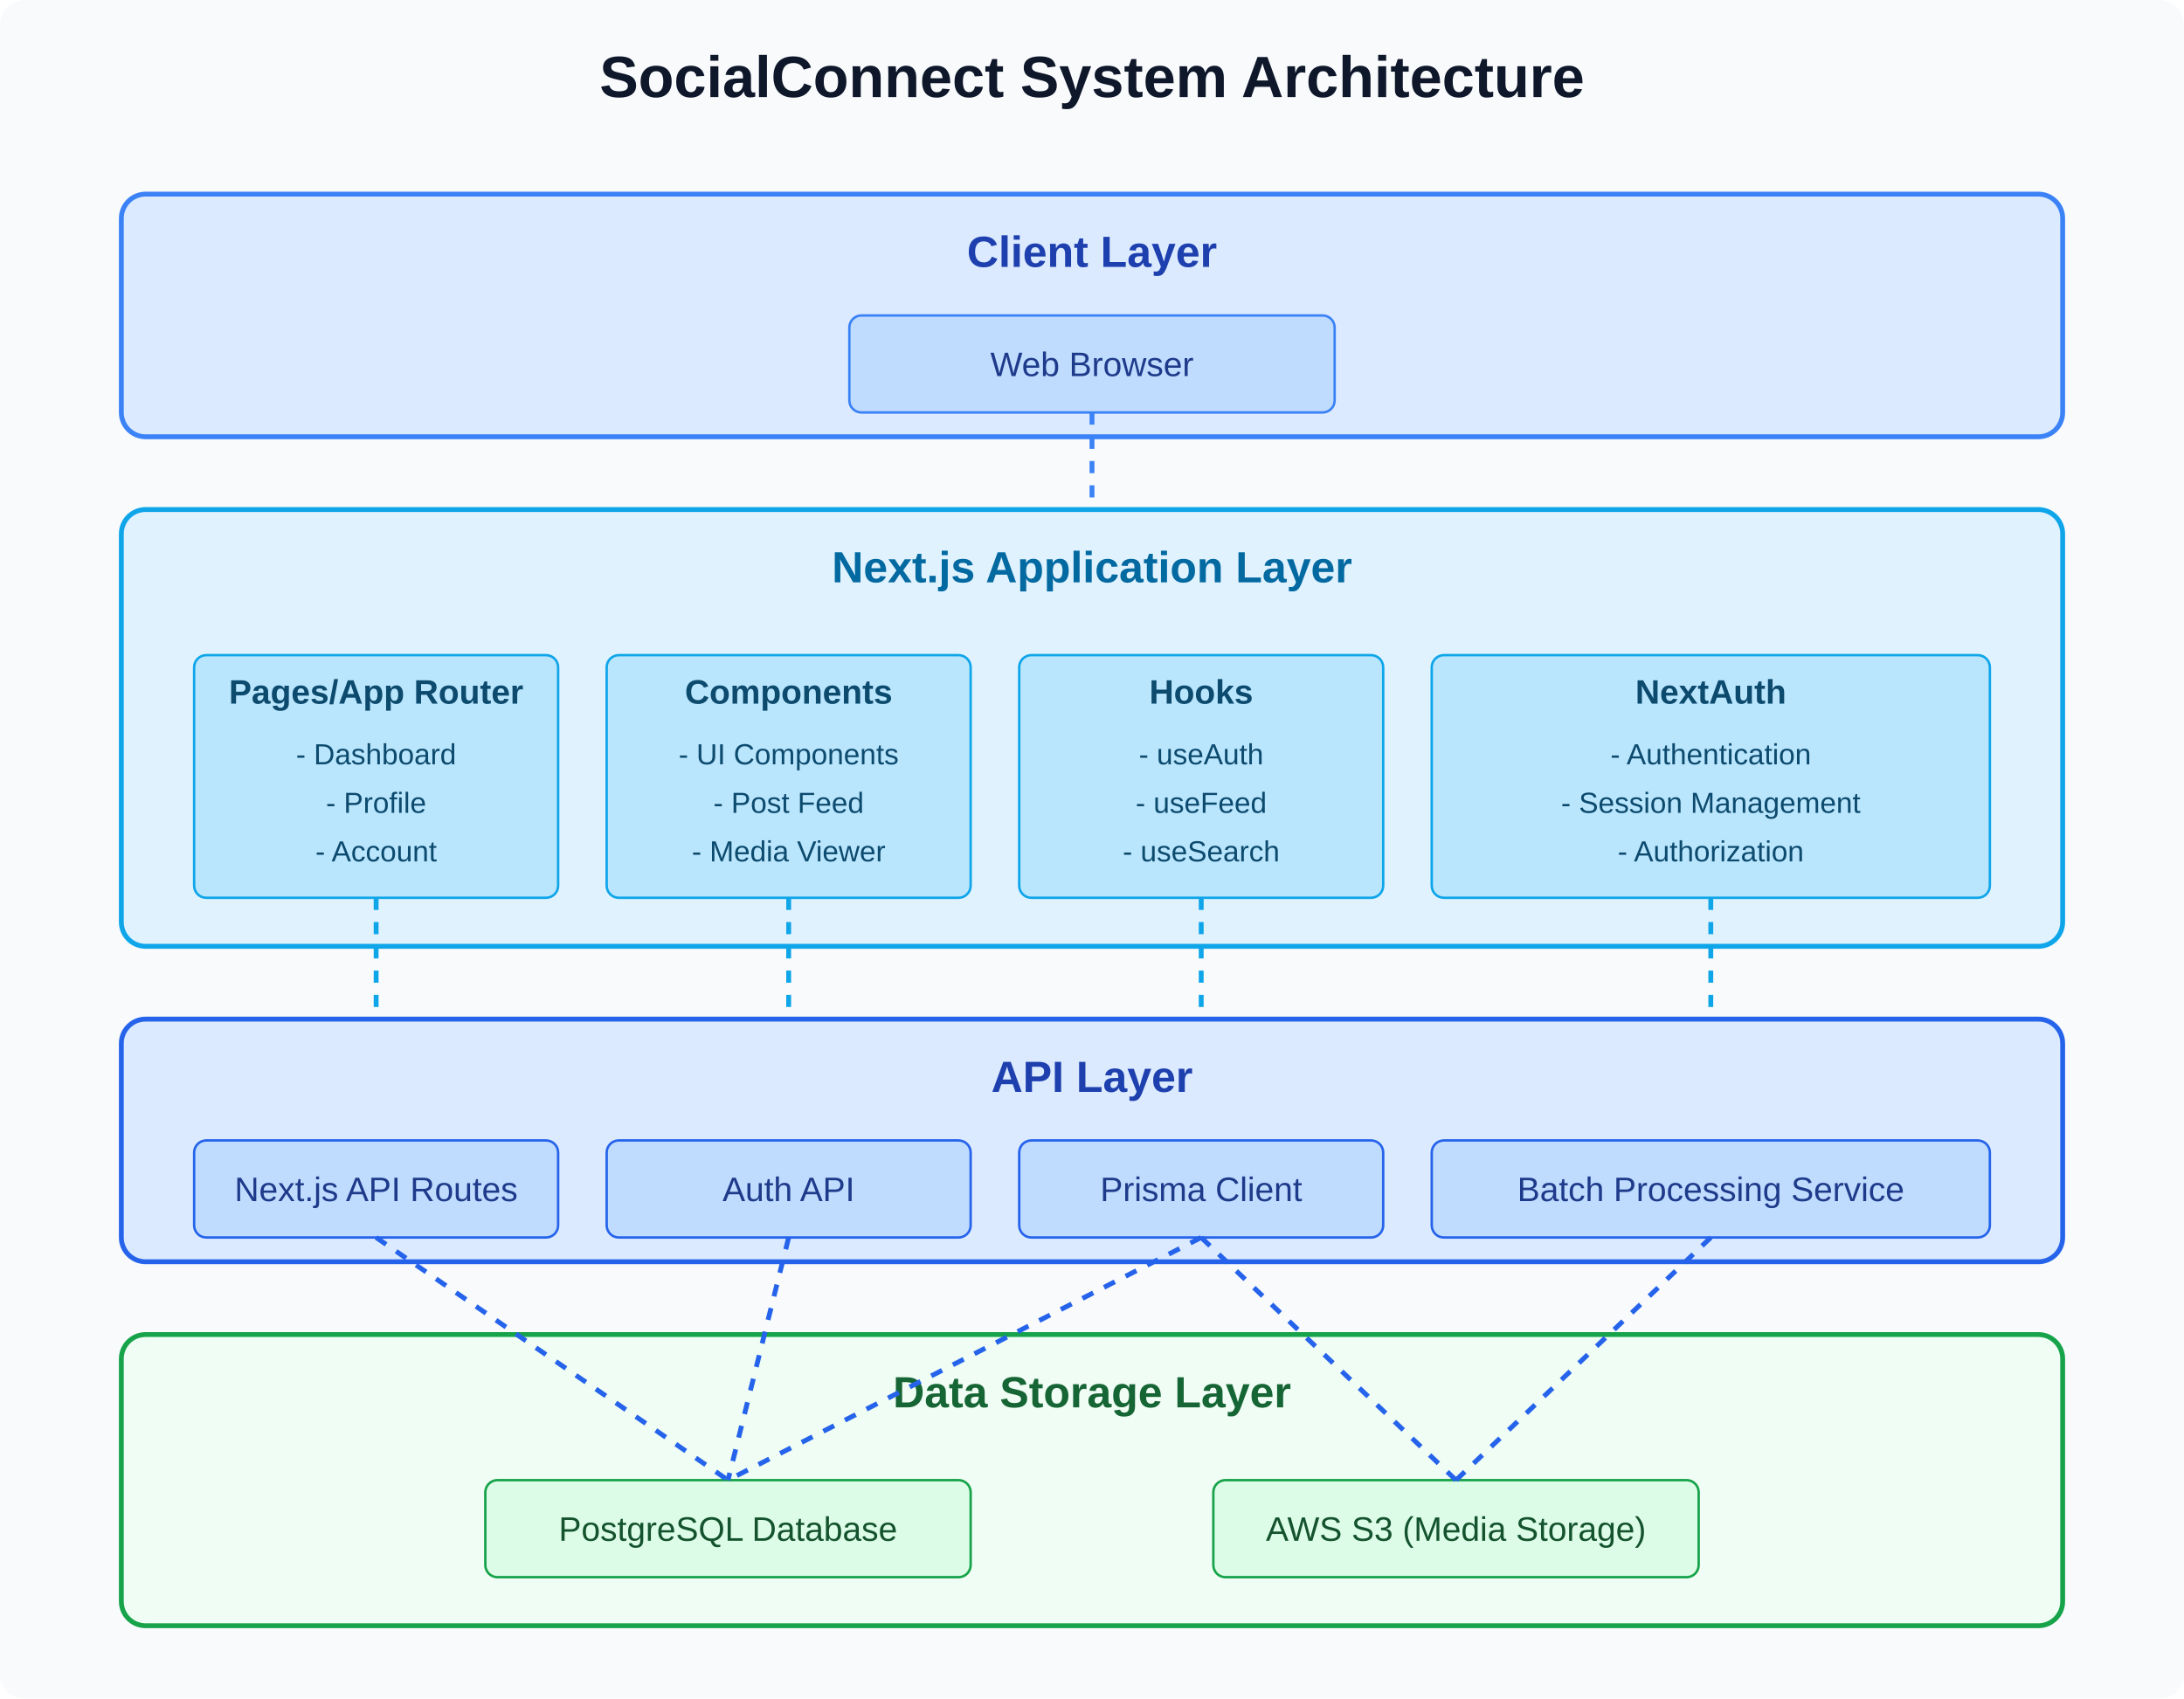
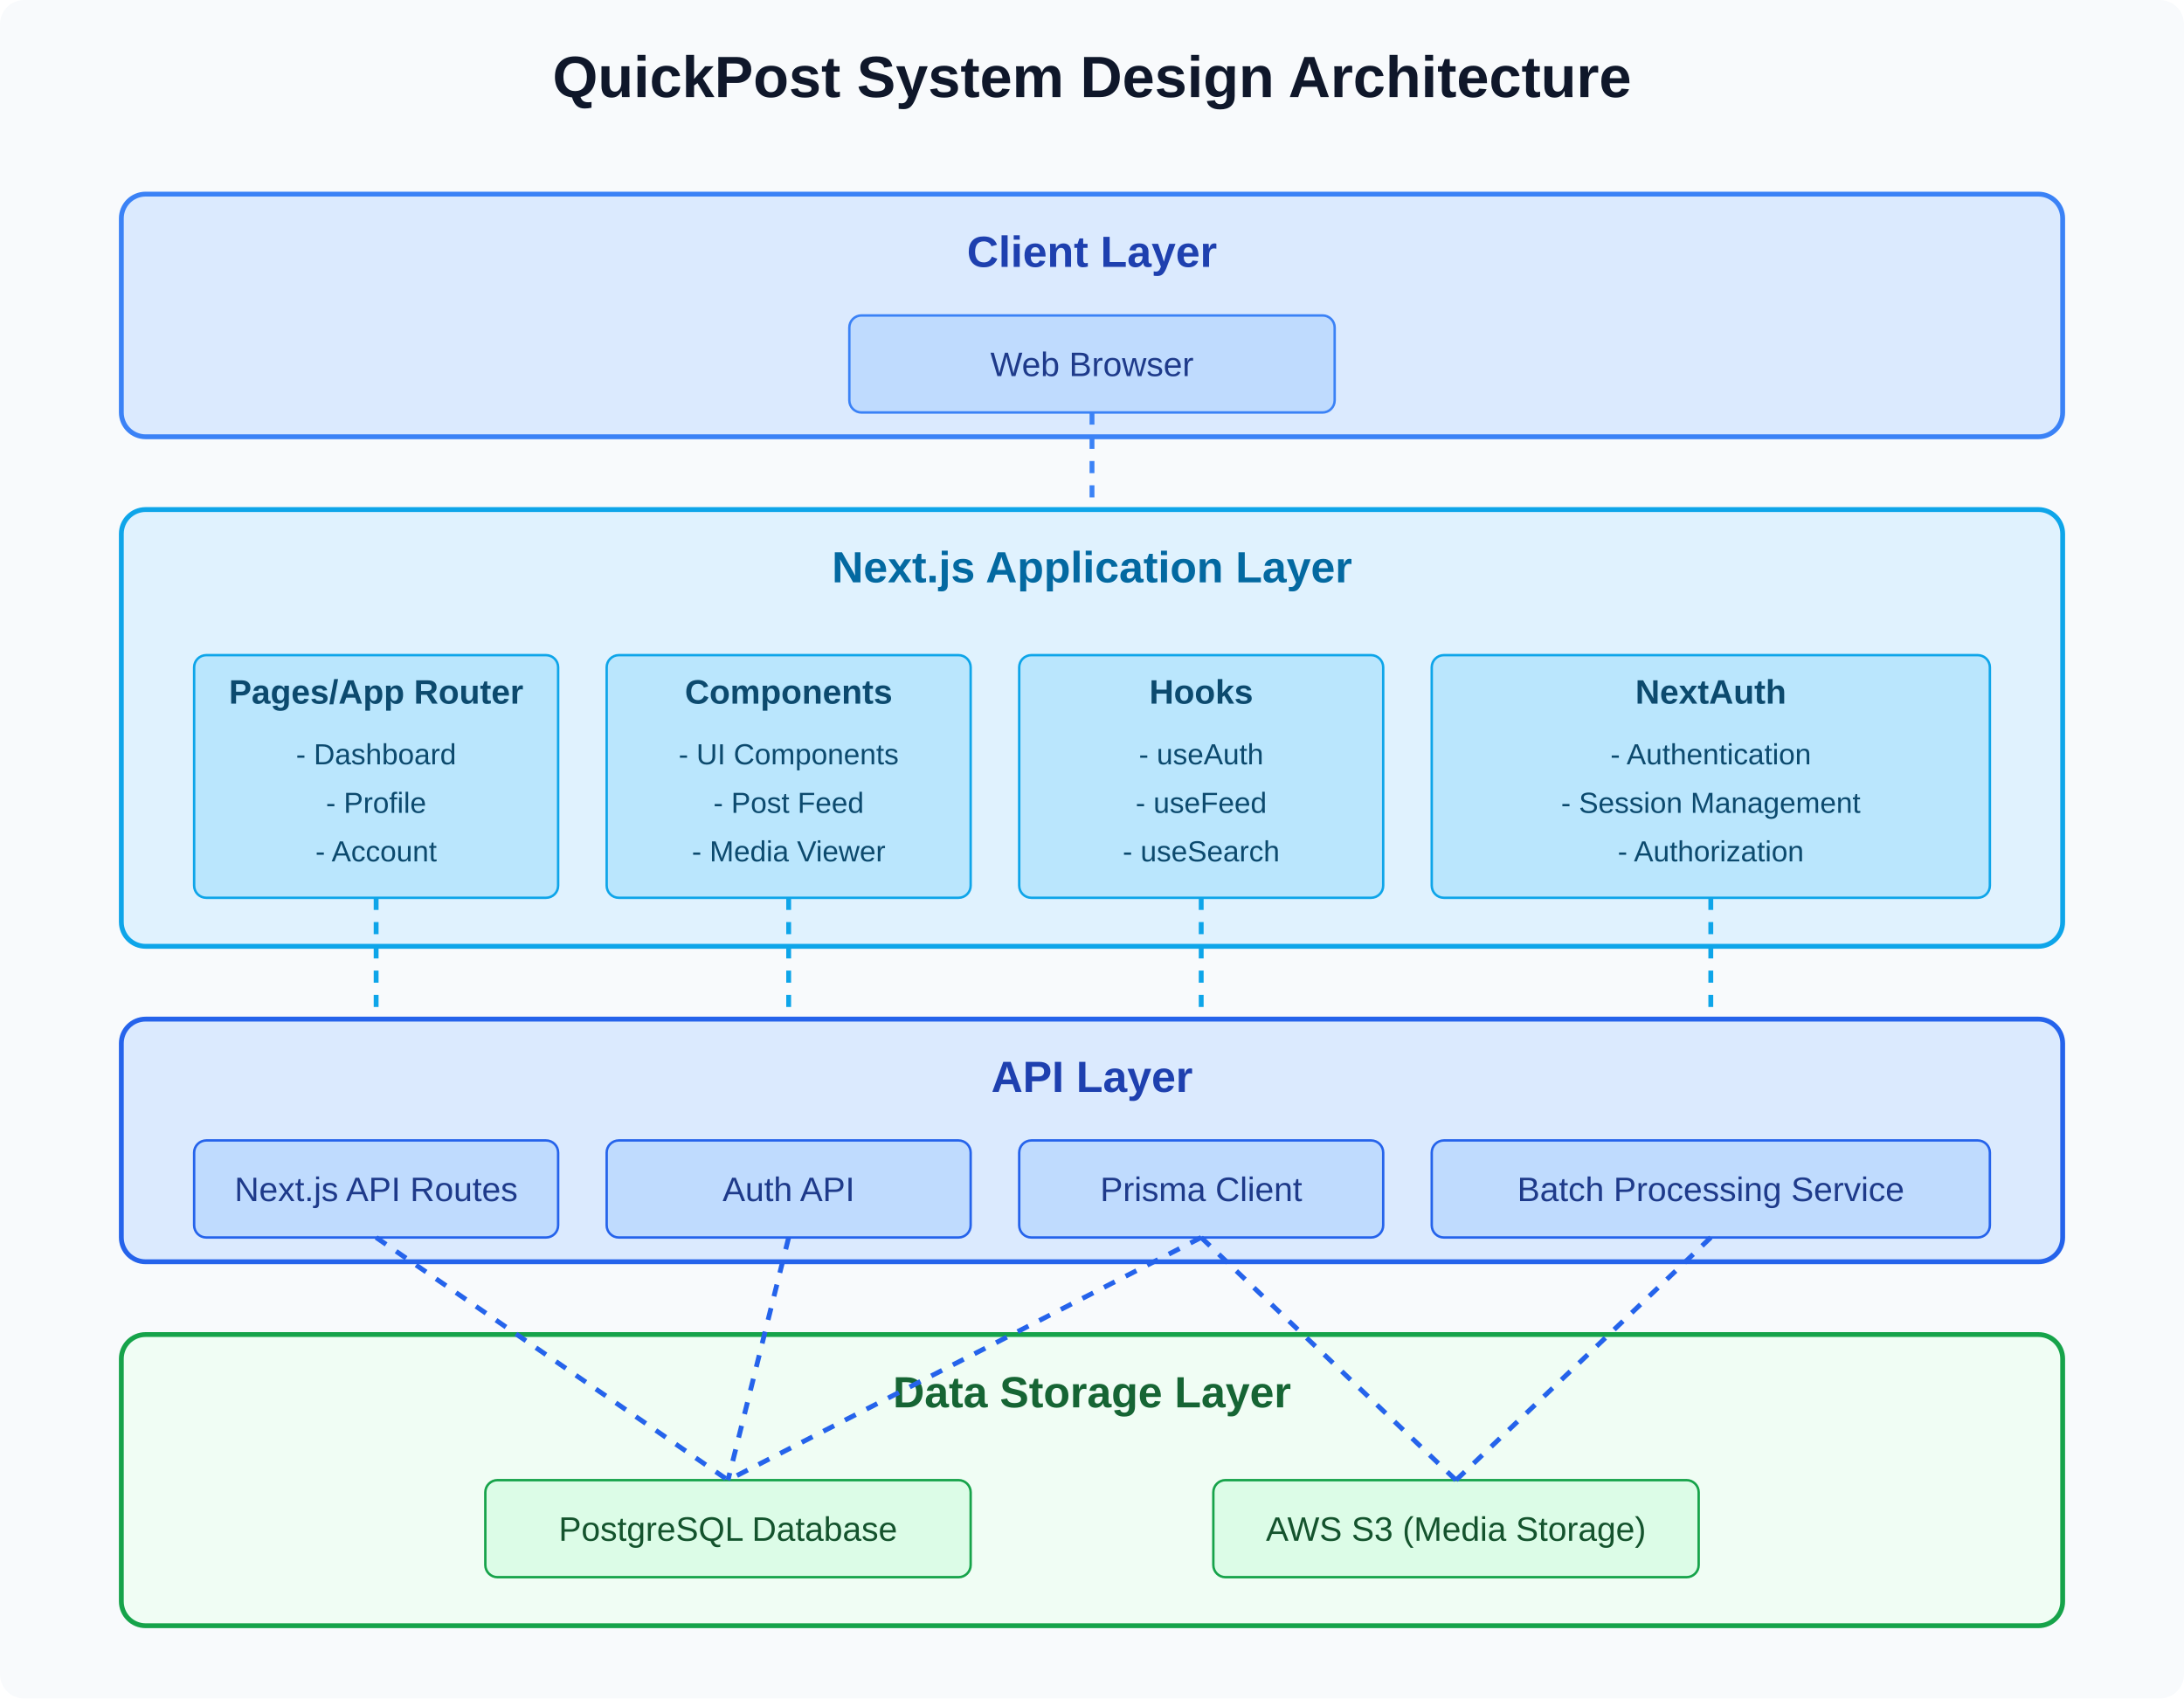
<svg xmlns="http://www.w3.org/2000/svg" viewBox="0 0 900 700">
  <rect width="900" height="700" fill="#f8fafc" rx="10" ry="10" />
-   <text x="450" y="40" font-family="Arial" font-size="24" font-weight="bold" text-anchor="middle" fill="#0f172a">SocialConnect System Architecture</text>
+   <text x="450" y="40" font-family="Arial" font-size="24" font-weight="bold" text-anchor="middle" fill="#0f172a">QuickPost System Design Architecture</text>
  <rect x="50" y="80" width="800" height="100" rx="10" ry="10" fill="#dbeafe" stroke="#3b82f6" stroke-width="2" />
  <text x="450" y="110" font-family="Arial" font-size="18" font-weight="bold" text-anchor="middle" fill="#1e40af">Client Layer</text>
  <rect x="350" y="130" width="200" height="40" rx="5" ry="5" fill="#bfdbfe" stroke="#3b82f6" stroke-width="1" />
  <text x="450" y="155" font-family="Arial" font-size="14" text-anchor="middle" fill="#1e3a8a">Web Browser</text>
  <rect x="50" y="210" width="800" height="180" rx="10" ry="10" fill="#e0f2fe" stroke="#0ea5e9" stroke-width="2" />
  <text x="450" y="240" font-family="Arial" font-size="18" font-weight="bold" text-anchor="middle" fill="#0369a1">Next.js Application Layer</text>
  <rect x="80" y="270" width="150" height="100" rx="5" ry="5" fill="#bae6fd" stroke="#0ea5e9" stroke-width="1" />
  <text x="155" y="290" font-family="Arial" font-size="14" font-weight="bold" text-anchor="middle" fill="#0c4a6e">Pages/App Router</text>
  <text x="155" y="315" font-family="Arial" font-size="12" text-anchor="middle" fill="#0c4a6e">- Dashboard</text>
  <text x="155" y="335" font-family="Arial" font-size="12" text-anchor="middle" fill="#0c4a6e">- Profile</text>
  <text x="155" y="355" font-family="Arial" font-size="12" text-anchor="middle" fill="#0c4a6e">- Account</text>
  <rect x="250" y="270" width="150" height="100" rx="5" ry="5" fill="#bae6fd" stroke="#0ea5e9" stroke-width="1" />
  <text x="325" y="290" font-family="Arial" font-size="14" font-weight="bold" text-anchor="middle" fill="#0c4a6e">Components</text>
  <text x="325" y="315" font-family="Arial" font-size="12" text-anchor="middle" fill="#0c4a6e">- UI Components</text>
  <text x="325" y="335" font-family="Arial" font-size="12" text-anchor="middle" fill="#0c4a6e">- Post Feed</text>
  <text x="325" y="355" font-family="Arial" font-size="12" text-anchor="middle" fill="#0c4a6e">- Media Viewer</text>
  <rect x="420" y="270" width="150" height="100" rx="5" ry="5" fill="#bae6fd" stroke="#0ea5e9" stroke-width="1" />
  <text x="495" y="290" font-family="Arial" font-size="14" font-weight="bold" text-anchor="middle" fill="#0c4a6e">Hooks</text>
  <text x="495" y="315" font-family="Arial" font-size="12" text-anchor="middle" fill="#0c4a6e">- useAuth</text>
  <text x="495" y="335" font-family="Arial" font-size="12" text-anchor="middle" fill="#0c4a6e">- useFeed</text>
  <text x="495" y="355" font-family="Arial" font-size="12" text-anchor="middle" fill="#0c4a6e">- useSearch</text>
  <rect x="590" y="270" width="230" height="100" rx="5" ry="5" fill="#bae6fd" stroke="#0ea5e9" stroke-width="1" />
  <text x="705" y="290" font-family="Arial" font-size="14" font-weight="bold" text-anchor="middle" fill="#0c4a6e">NextAuth</text>
  <text x="705" y="315" font-family="Arial" font-size="12" text-anchor="middle" fill="#0c4a6e">- Authentication</text>
  <text x="705" y="335" font-family="Arial" font-size="12" text-anchor="middle" fill="#0c4a6e">- Session Management</text>
  <text x="705" y="355" font-family="Arial" font-size="12" text-anchor="middle" fill="#0c4a6e">- Authorization</text>
  <rect x="50" y="420" width="800" height="100" rx="10" ry="10" fill="#dbeafe" stroke="#2563eb" stroke-width="2" />
  <text x="450" y="450" font-family="Arial" font-size="18" font-weight="bold" text-anchor="middle" fill="#1e40af">API Layer</text>
  <rect x="80" y="470" width="150" height="40" rx="5" ry="5" fill="#bfdbfe" stroke="#2563eb" stroke-width="1" />
  <text x="155" y="495" font-family="Arial" font-size="14" text-anchor="middle" fill="#1e3a8a">Next.js API Routes</text>
  <rect x="250" y="470" width="150" height="40" rx="5" ry="5" fill="#bfdbfe" stroke="#2563eb" stroke-width="1" />
  <text x="325" y="495" font-family="Arial" font-size="14" text-anchor="middle" fill="#1e3a8a">Auth API</text>
  <rect x="420" y="470" width="150" height="40" rx="5" ry="5" fill="#bfdbfe" stroke="#2563eb" stroke-width="1" />
  <text x="495" y="495" font-family="Arial" font-size="14" text-anchor="middle" fill="#1e3a8a">Prisma Client</text>
  <rect x="590" y="470" width="230" height="40" rx="5" ry="5" fill="#bfdbfe" stroke="#2563eb" stroke-width="1" />
  <text x="705" y="495" font-family="Arial" font-size="14" text-anchor="middle" fill="#1e3a8a">Batch Processing Service</text>
  <rect x="50" y="550" width="800" height="120" rx="10" ry="10" fill="#f0fdf4" stroke="#16a34a" stroke-width="2" />
  <text x="450" y="580" font-family="Arial" font-size="18" font-weight="bold" text-anchor="middle" fill="#166534">Data Storage Layer</text>
  <rect x="200" y="610" width="200" height="40" rx="5" ry="5" fill="#dcfce7" stroke="#16a34a" stroke-width="1" />
  <text x="300" y="635" font-family="Arial" font-size="14" text-anchor="middle" fill="#14532d">PostgreSQL Database</text>
  <rect x="500" y="610" width="200" height="40" rx="5" ry="5" fill="#dcfce7" stroke="#16a34a" stroke-width="1" />
  <text x="600" y="635" font-family="Arial" font-size="14" text-anchor="middle" fill="#14532d">AWS S3 (Media Storage)</text>
  <line x1="450" y1="170" x2="450" y2="210" stroke="#3b82f6" stroke-width="2" stroke-dasharray="5,5" />
  <line x1="155" y1="370" x2="155" y2="420" stroke="#0ea5e9" stroke-width="2" stroke-dasharray="5,5" />
  <line x1="325" y1="370" x2="325" y2="420" stroke="#0ea5e9" stroke-width="2" stroke-dasharray="5,5" />
  <line x1="495" y1="370" x2="495" y2="420" stroke="#0ea5e9" stroke-width="2" stroke-dasharray="5,5" />
  <line x1="705" y1="370" x2="705" y2="420" stroke="#0ea5e9" stroke-width="2" stroke-dasharray="5,5" />
  <line x1="155" y1="510" x2="300" y2="610" stroke="#2563eb" stroke-width="2" stroke-dasharray="5,5" />
  <line x1="325" y1="510" x2="300" y2="610" stroke="#2563eb" stroke-width="2" stroke-dasharray="5,5" />
  <line x1="495" y1="510" x2="300" y2="610" stroke="#2563eb" stroke-width="2" stroke-dasharray="5,5" />
  <line x1="705" y1="510" x2="600" y2="610" stroke="#2563eb" stroke-width="2" stroke-dasharray="5,5" />
  <line x1="495" y1="510" x2="600" y2="610" stroke="#2563eb" stroke-width="2" stroke-dasharray="5,5" />
</svg>
